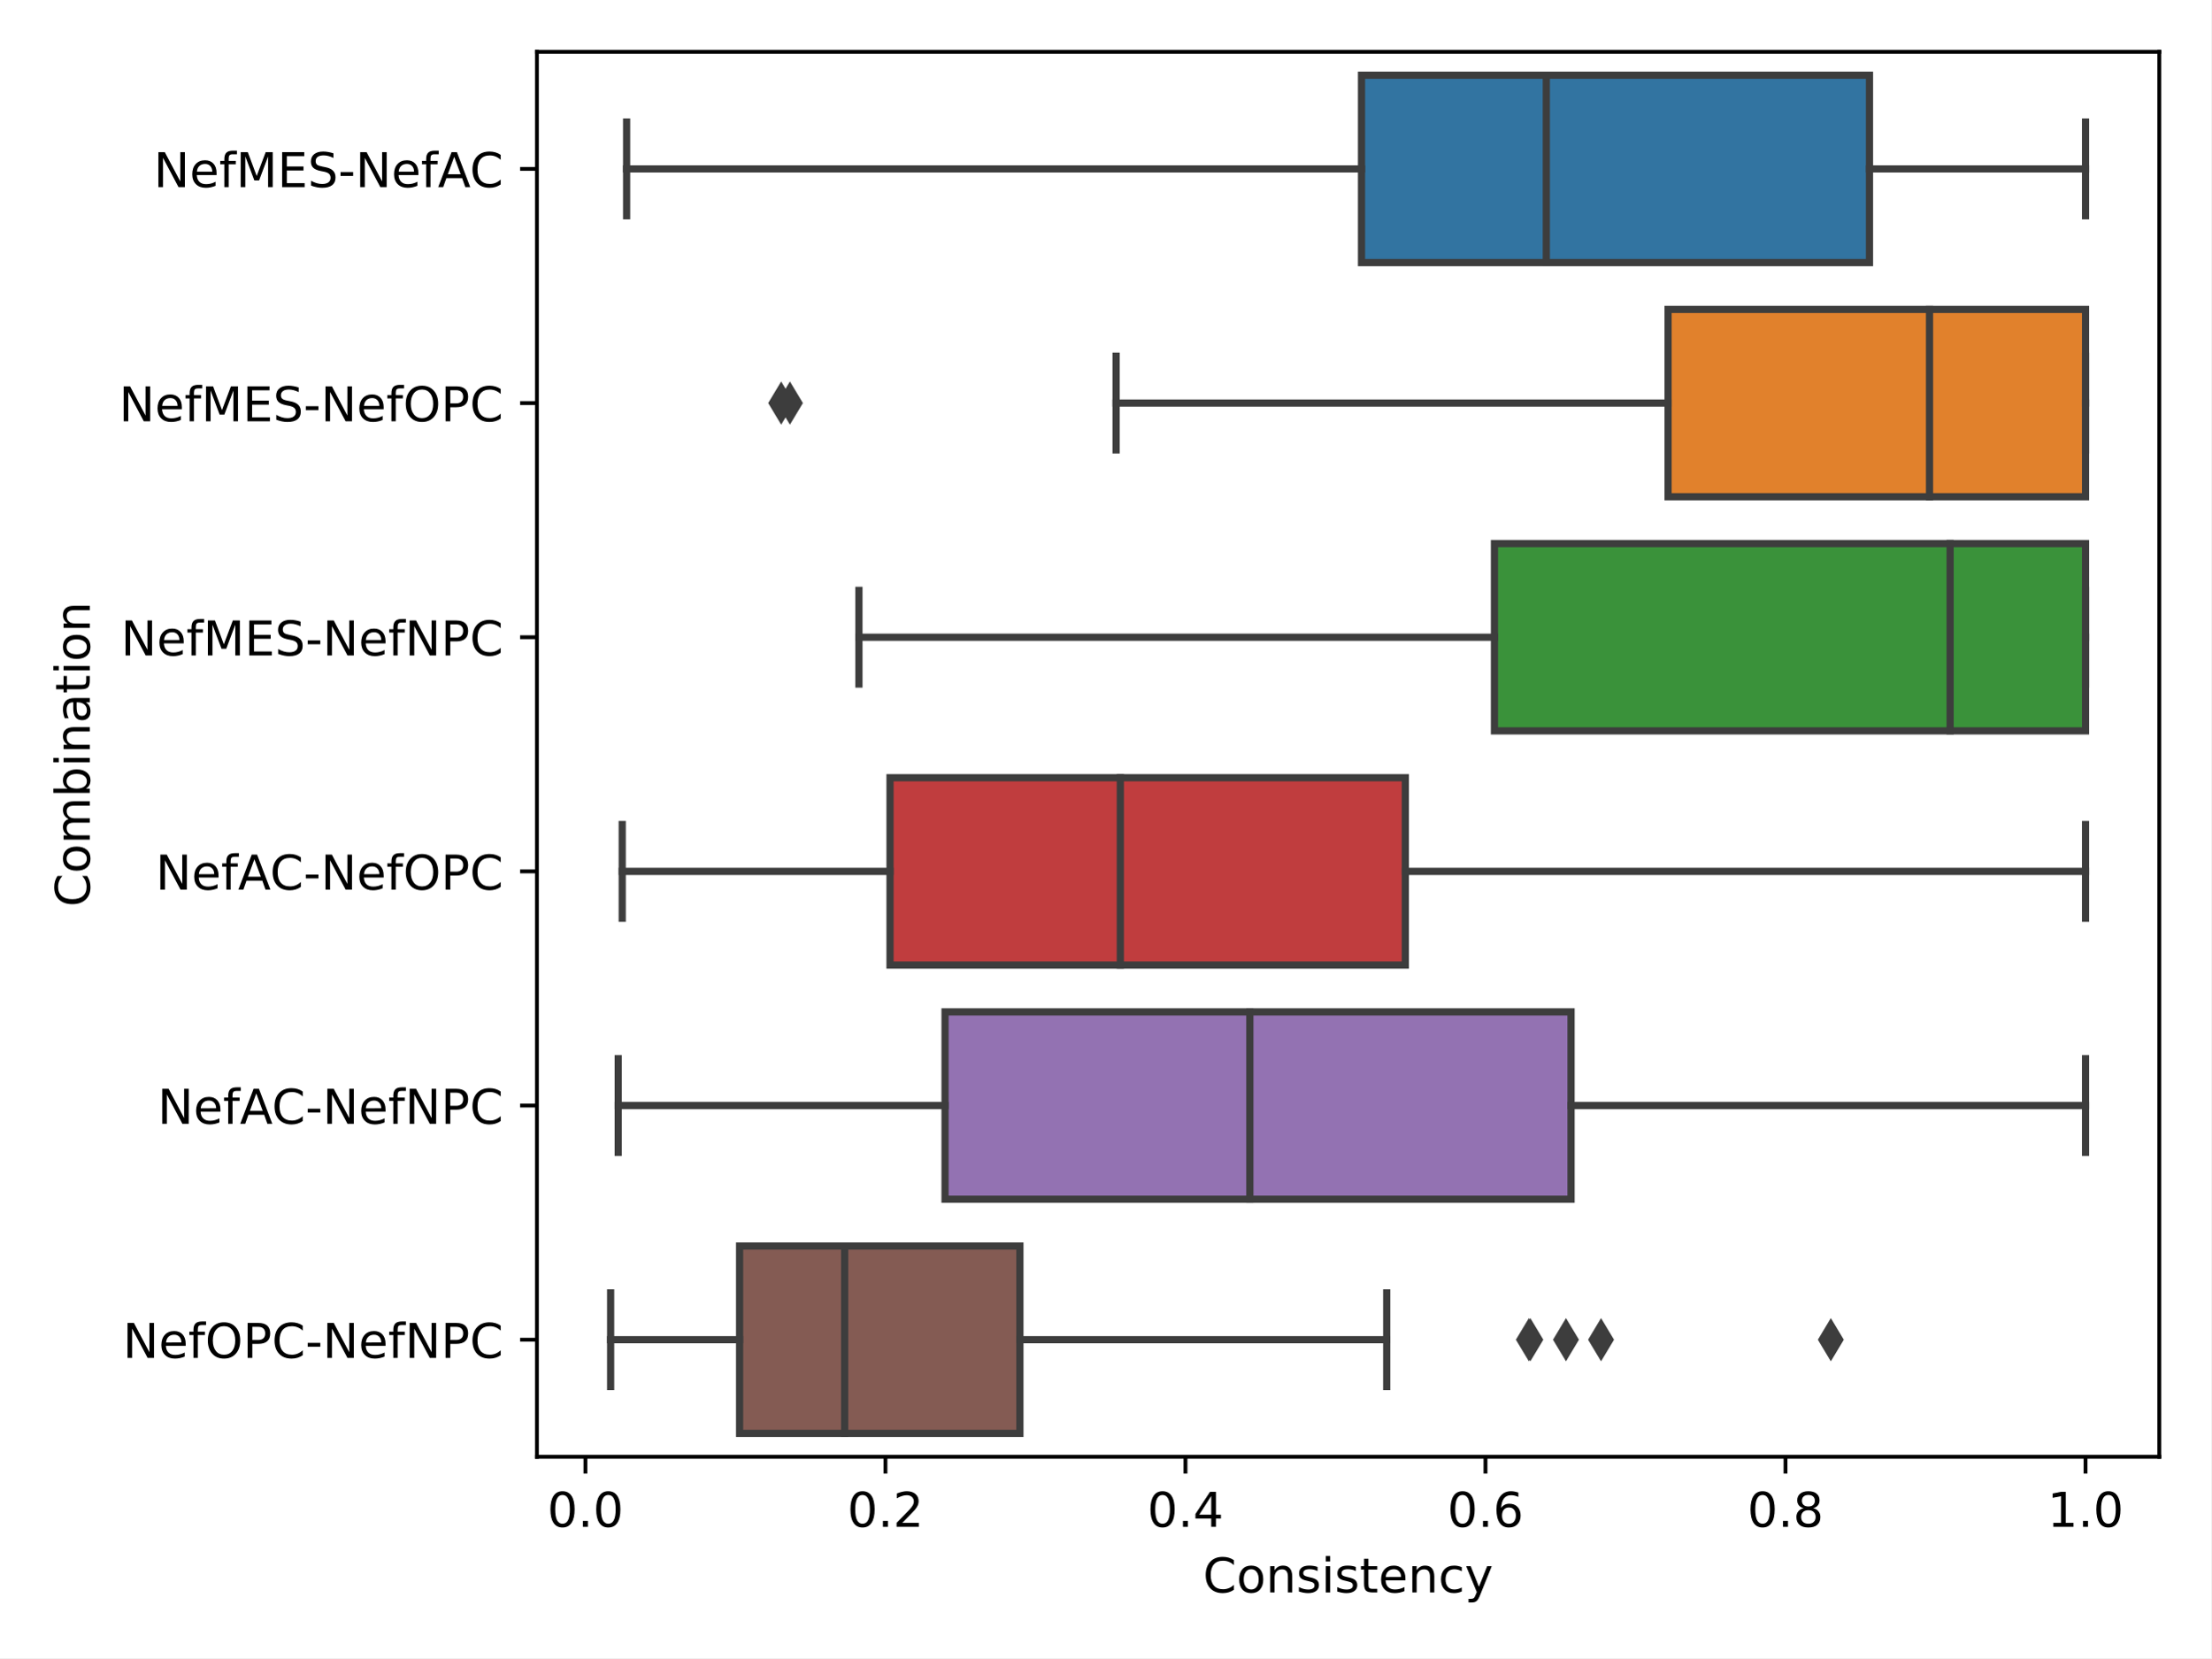
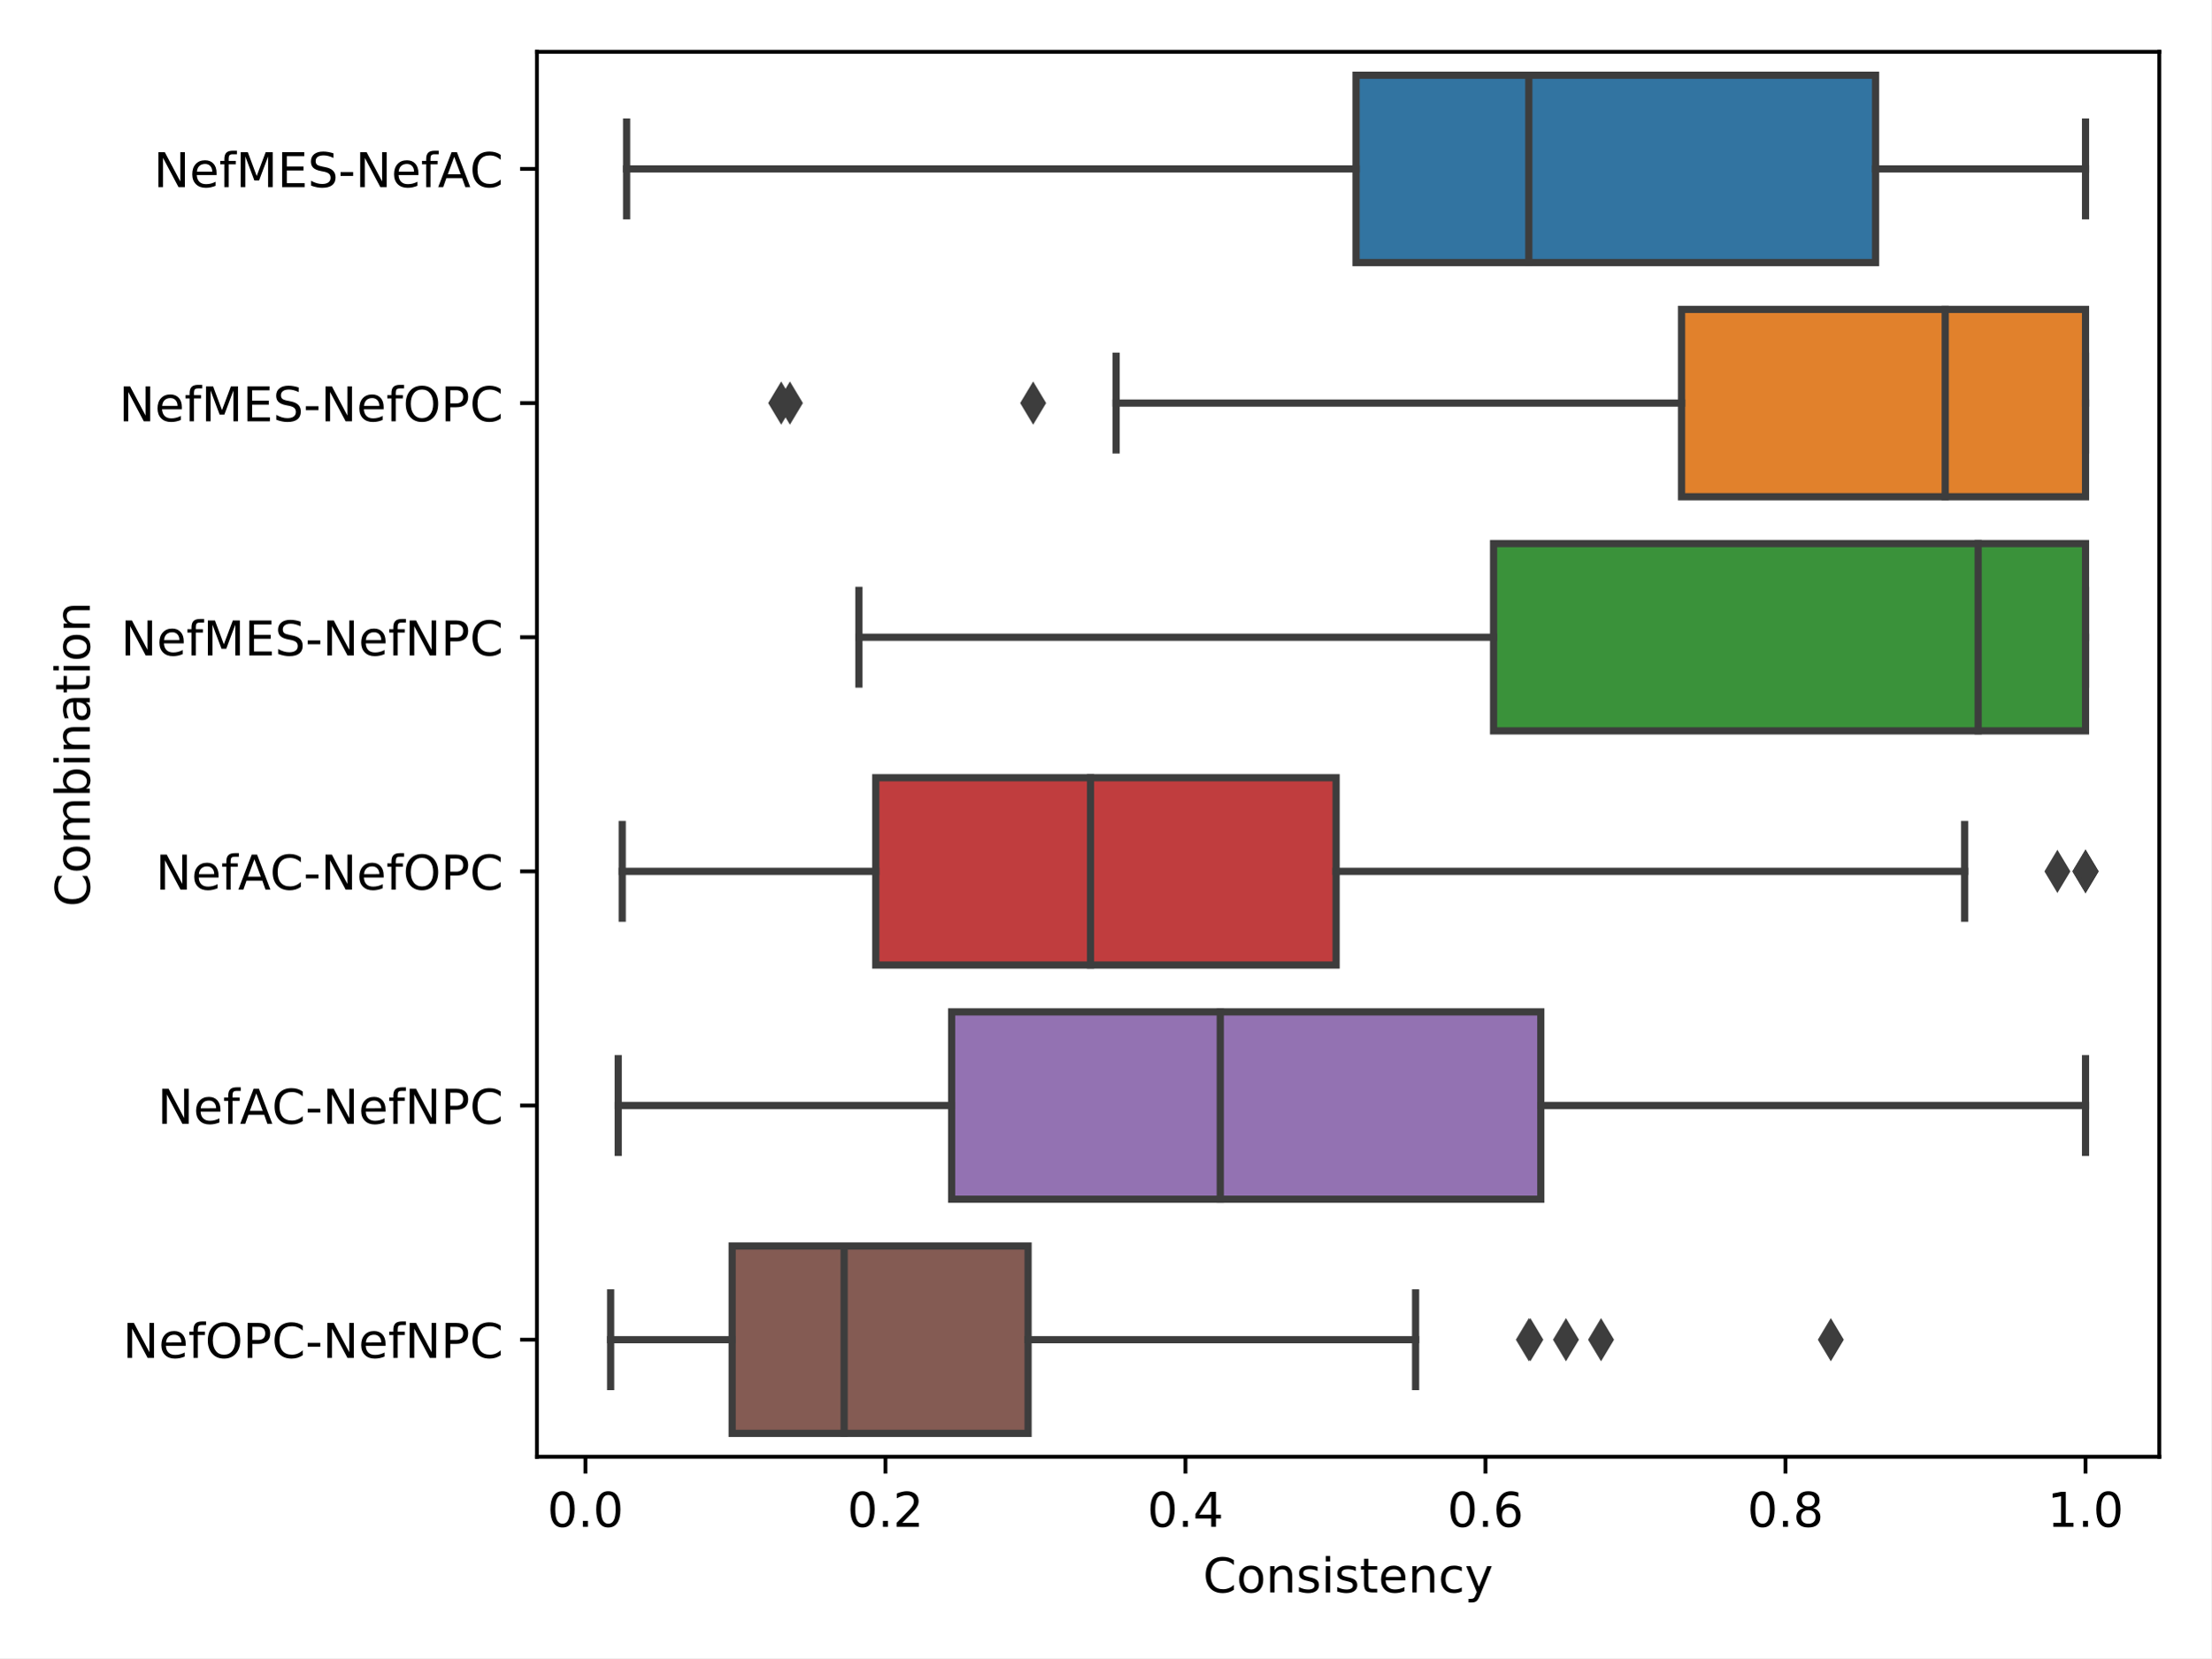
<svg xmlns="http://www.w3.org/2000/svg" xmlns:xlink="http://www.w3.org/1999/xlink" width="460.8pt" height="345.6pt" viewBox="0 0 460.8 345.6" version="1.1">
  <defs>
    <style type="text/css">*{stroke-linejoin: round; stroke-linecap: butt}</style>
  </defs>
  <g id="figure_1">
    <g id="patch_1">
      <path d="M 0 345.6  L 460.8 345.6  L 460.8 0  L 0 0  z " style="fill: #ffffff" />
    </g>
    <g id="axes_1">
      <g id="patch_2">
        <path d="M 111.89 303.64  L 450 303.64  L 450 10.8  L 111.89 10.8  z " style="fill: #ffffff" />
      </g>
      <g id="patch_3">
-         <path d="M 283.745 15.681  L 283.745 54.726  L 389.606 54.726  L 389.606 15.681  L 283.745 15.681  z " clip-path="url(#p509b27a1c7)" style="fill: #3274a1; stroke: #3d3d3d; stroke-width: 1.5; stroke-linejoin: miter" />
+         <path d="M 282.606 15.681  L 282.606 54.726  L 390.873 54.726  L 390.873 15.681  L 282.606 15.681  z " clip-path="url(#p509b27a1c7)" style="fill: #3274a1; stroke: #3d3d3d; stroke-width: 1.5; stroke-linejoin: miter" />
      </g>
      <g id="patch_4">
-         <path d="M 347.63 64.487  L 347.63 103.533  L 434.631 103.533  L 434.631 64.487  L 347.63 64.487  z " clip-path="url(#p509b27a1c7)" style="fill: #e1812c; stroke: #3d3d3d; stroke-width: 1.5; stroke-linejoin: miter" />
+         <path d="M 350.445 64.487  L 350.445 103.533  L 434.631 103.533  L 434.631 64.487  L 350.445 64.487  z " clip-path="url(#p509b27a1c7)" style="fill: #e1812c; stroke: #3d3d3d; stroke-width: 1.5; stroke-linejoin: miter" />
      </g>
      <g id="patch_5">
-         <path d="M 311.444 113.294  L 311.444 152.339  L 434.631 152.339  L 434.631 113.294  L 311.444 113.294  z " clip-path="url(#p509b27a1c7)" style="fill: #3a923a; stroke: #3d3d3d; stroke-width: 1.5; stroke-linejoin: miter" />
+         <path d="M 311.262 113.294  L 311.262 152.339  L 434.631 152.339  L 434.631 113.294  L 311.262 113.294  z " clip-path="url(#p509b27a1c7)" style="fill: #3a923a; stroke: #3d3d3d; stroke-width: 1.5; stroke-linejoin: miter" />
      </g>
      <g id="patch_6">
-         <path d="M 185.482 162.101  L 185.482 201.146  L 292.874 201.146  L 292.874 162.101  L 185.482 162.101  z " clip-path="url(#p509b27a1c7)" style="fill: #c03d3e; stroke: #3d3d3d; stroke-width: 1.5; stroke-linejoin: miter" />
+         <path d="M 182.513 162.101  L 182.513 201.146  L 278.447 201.146  L 278.447 162.101  L 182.513 162.101  z " clip-path="url(#p509b27a1c7)" style="fill: #c03d3e; stroke: #3d3d3d; stroke-width: 1.5; stroke-linejoin: miter" />
      </g>
      <g id="patch_7">
-         <path d="M 196.946 210.907  L 196.946 249.953  L 327.41 249.953  L 327.41 210.907  L 196.946 210.907  z " clip-path="url(#p509b27a1c7)" style="fill: #9372b2; stroke: #3d3d3d; stroke-width: 1.5; stroke-linejoin: miter" />
+         <path d="M 198.323 210.907  L 198.323 249.953  L 321.108 249.953  L 321.108 210.907  L 198.323 210.907  z " clip-path="url(#p509b27a1c7)" style="fill: #9372b2; stroke: #3d3d3d; stroke-width: 1.5; stroke-linejoin: miter" />
      </g>
      <g id="patch_8">
-         <path d="M 154.134 259.714  L 154.134 298.759  L 212.548 298.759  L 212.548 259.714  L 154.134 259.714  z " clip-path="url(#p509b27a1c7)" style="fill: #845b53; stroke: #3d3d3d; stroke-width: 1.5; stroke-linejoin: miter" />
+         <path d="M 152.579 259.714  L 152.579 298.759  L 214.256 298.759  L 214.256 259.714  L 152.579 259.714  z " clip-path="url(#p509b27a1c7)" style="fill: #845b53; stroke: #3d3d3d; stroke-width: 1.5; stroke-linejoin: miter" />
      </g>
      <g id="matplotlib.axis_1">
        <g id="xtick_1">
          <g id="line2d_1">
            <defs>
              <path id="m3385fdae1e" d="M 0 0  L 0 3.5  " style="stroke: #000000; stroke-width: 0.8" />
            </defs>
            <g>
              <use xlink:href="#m3385fdae1e" x="122.002" y="303.64" style="stroke: #000000; stroke-width: 0.8" />
            </g>
          </g>
          <g id="text_1">
            <g transform="translate(114.0501 318.2384) scale(0.1 -0.1)">
              <defs>
                <path id="DejaVuSans-30" d="M 2034 4250  Q 1547 4250 1301 3770  Q 1056 3291 1056 2328  Q 1056 1369 1301 889  Q 1547 409 2034 409  Q 2525 409 2770 889  Q 3016 1369 3016 2328  Q 3016 3291 2770 3770  Q 2525 4250 2034 4250  z M 2034 4750  Q 2819 4750 3233 4129  Q 3647 3509 3647 2328  Q 3647 1150 3233 529  Q 2819 -91 2034 -91  Q 1250 -91 836 529  Q 422 1150 422 2328  Q 422 3509 836 4129  Q 1250 4750 2034 4750  z " transform="scale(0.015625)" />
                <path id="DejaVuSans-2e" d="M 684 794  L 1344 794  L 1344 0  L 684 0  L 684 794  z " transform="scale(0.015625)" />
              </defs>
              <use xlink:href="#DejaVuSans-30" />
              <use xlink:href="#DejaVuSans-2e" x="63.623" />
              <use xlink:href="#DejaVuSans-30" x="95.41" />
            </g>
          </g>
        </g>
        <g id="xtick_2">
          <g id="line2d_2">
            <g>
              <use xlink:href="#m3385fdae1e" x="184.528" y="303.64" style="stroke: #000000; stroke-width: 0.8" />
            </g>
          </g>
          <g id="text_2">
            <g transform="translate(176.5761 318.2384) scale(0.1 -0.1)">
              <defs>
                <path id="DejaVuSans-32" d="M 1228 531  L 3431 531  L 3431 0  L 469 0  L 469 531  Q 828 903 1448 1529  Q 2069 2156 2228 2338  Q 2531 2678 2651 2914  Q 2772 3150 2772 3378  Q 2772 3750 2511 3984  Q 2250 4219 1831 4219  Q 1534 4219 1204 4116  Q 875 4013 500 3803  L 500 4441  Q 881 4594 1212 4672  Q 1544 4750 1819 4750  Q 2544 4750 2975 4387  Q 3406 4025 3406 3419  Q 3406 3131 3298 2873  Q 3191 2616 2906 2266  Q 2828 2175 2409 1742  Q 1991 1309 1228 531  z " transform="scale(0.015625)" />
              </defs>
              <use xlink:href="#DejaVuSans-30" />
              <use xlink:href="#DejaVuSans-2e" x="63.623" />
              <use xlink:href="#DejaVuSans-32" x="95.41" />
            </g>
          </g>
        </g>
        <g id="xtick_3">
          <g id="line2d_3">
            <g>
              <use xlink:href="#m3385fdae1e" x="247.054" y="303.64" style="stroke: #000000; stroke-width: 0.8" />
            </g>
          </g>
          <g id="text_3">
            <g transform="translate(239.102 318.2384) scale(0.1 -0.1)">
              <defs>
                <path id="DejaVuSans-34" d="M 2419 4116  L 825 1625  L 2419 1625  L 2419 4116  z M 2253 4666  L 3047 4666  L 3047 1625  L 3713 1625  L 3713 1100  L 3047 1100  L 3047 0  L 2419 0  L 2419 1100  L 313 1100  L 313 1709  L 2253 4666  z " transform="scale(0.015625)" />
              </defs>
              <use xlink:href="#DejaVuSans-30" />
              <use xlink:href="#DejaVuSans-2e" x="63.623" />
              <use xlink:href="#DejaVuSans-34" x="95.41" />
            </g>
          </g>
        </g>
        <g id="xtick_4">
          <g id="line2d_4">
            <g>
              <use xlink:href="#m3385fdae1e" x="309.579" y="303.64" style="stroke: #000000; stroke-width: 0.8" />
            </g>
          </g>
          <g id="text_4">
            <g transform="translate(301.6279 318.2384) scale(0.1 -0.1)">
              <defs>
                <path id="DejaVuSans-36" d="M 2113 2584  Q 1688 2584 1439 2293  Q 1191 2003 1191 1497  Q 1191 994 1439 701  Q 1688 409 2113 409  Q 2538 409 2786 701  Q 3034 994 3034 1497  Q 3034 2003 2786 2293  Q 2538 2584 2113 2584  z M 3366 4563  L 3366 3988  Q 3128 4100 2886 4159  Q 2644 4219 2406 4219  Q 1781 4219 1451 3797  Q 1122 3375 1075 2522  Q 1259 2794 1537 2939  Q 1816 3084 2150 3084  Q 2853 3084 3261 2657  Q 3669 2231 3669 1497  Q 3669 778 3244 343  Q 2819 -91 2113 -91  Q 1303 -91 875 529  Q 447 1150 447 2328  Q 447 3434 972 4092  Q 1497 4750 2381 4750  Q 2619 4750 2861 4703  Q 3103 4656 3366 4563  z " transform="scale(0.015625)" />
              </defs>
              <use xlink:href="#DejaVuSans-30" />
              <use xlink:href="#DejaVuSans-2e" x="63.623" />
              <use xlink:href="#DejaVuSans-36" x="95.41" />
            </g>
          </g>
        </g>
        <g id="xtick_5">
          <g id="line2d_5">
            <g>
              <use xlink:href="#m3385fdae1e" x="372.105" y="303.64" style="stroke: #000000; stroke-width: 0.8" />
            </g>
          </g>
          <g id="text_5">
            <g transform="translate(364.1539 318.2384) scale(0.1 -0.1)">
              <defs>
                <path id="DejaVuSans-38" d="M 2034 2216  Q 1584 2216 1326 1975  Q 1069 1734 1069 1313  Q 1069 891 1326 650  Q 1584 409 2034 409  Q 2484 409 2743 651  Q 3003 894 3003 1313  Q 3003 1734 2745 1975  Q 2488 2216 2034 2216  z M 1403 2484  Q 997 2584 770 2862  Q 544 3141 544 3541  Q 544 4100 942 4425  Q 1341 4750 2034 4750  Q 2731 4750 3128 4425  Q 3525 4100 3525 3541  Q 3525 3141 3298 2862  Q 3072 2584 2669 2484  Q 3125 2378 3379 2068  Q 3634 1759 3634 1313  Q 3634 634 3220 271  Q 2806 -91 2034 -91  Q 1263 -91 848 271  Q 434 634 434 1313  Q 434 1759 690 2068  Q 947 2378 1403 2484  z M 1172 3481  Q 1172 3119 1398 2916  Q 1625 2713 2034 2713  Q 2441 2713 2670 2916  Q 2900 3119 2900 3481  Q 2900 3844 2670 4047  Q 2441 4250 2034 4250  Q 1625 4250 1398 4047  Q 1172 3844 1172 3481  z " transform="scale(0.015625)" />
              </defs>
              <use xlink:href="#DejaVuSans-30" />
              <use xlink:href="#DejaVuSans-2e" x="63.623" />
              <use xlink:href="#DejaVuSans-38" x="95.41" />
            </g>
          </g>
        </g>
        <g id="xtick_6">
          <g id="line2d_6">
            <g>
              <use xlink:href="#m3385fdae1e" x="434.631" y="303.64" style="stroke: #000000; stroke-width: 0.8" />
            </g>
          </g>
          <g id="text_6">
            <g transform="translate(426.6798 318.2384) scale(0.1 -0.1)">
              <defs>
                <path id="DejaVuSans-31" d="M 794 531  L 1825 531  L 1825 4091  L 703 3866  L 703 4441  L 1819 4666  L 2450 4666  L 2450 531  L 3481 531  L 3481 0  L 794 0  L 794 531  z " transform="scale(0.015625)" />
              </defs>
              <use xlink:href="#DejaVuSans-31" />
              <use xlink:href="#DejaVuSans-2e" x="63.623" />
              <use xlink:href="#DejaVuSans-30" x="95.41" />
            </g>
          </g>
        </g>
        <g id="text_7">
          <g transform="translate(250.713 331.9166) scale(0.1 -0.1)">
            <defs>
              <path id="DejaVuSans-43" d="M 4122 4306  L 4122 3641  Q 3803 3938 3442 4084  Q 3081 4231 2675 4231  Q 1875 4231 1450 3742  Q 1025 3253 1025 2328  Q 1025 1406 1450 917  Q 1875 428 2675 428  Q 3081 428 3442 575  Q 3803 722 4122 1019  L 4122 359  Q 3791 134 3420 21  Q 3050 -91 2638 -91  Q 1578 -91 968 557  Q 359 1206 359 2328  Q 359 3453 968 4101  Q 1578 4750 2638 4750  Q 3056 4750 3426 4639  Q 3797 4528 4122 4306  z " transform="scale(0.015625)" />
              <path id="DejaVuSans-6f" d="M 1959 3097  Q 1497 3097 1228 2736  Q 959 2375 959 1747  Q 959 1119 1226 758  Q 1494 397 1959 397  Q 2419 397 2687 759  Q 2956 1122 2956 1747  Q 2956 2369 2687 2733  Q 2419 3097 1959 3097  z M 1959 3584  Q 2709 3584 3137 3096  Q 3566 2609 3566 1747  Q 3566 888 3137 398  Q 2709 -91 1959 -91  Q 1206 -91 779 398  Q 353 888 353 1747  Q 353 2609 779 3096  Q 1206 3584 1959 3584  z " transform="scale(0.015625)" />
              <path id="DejaVuSans-6e" d="M 3513 2113  L 3513 0  L 2938 0  L 2938 2094  Q 2938 2591 2744 2837  Q 2550 3084 2163 3084  Q 1697 3084 1428 2787  Q 1159 2491 1159 1978  L 1159 0  L 581 0  L 581 3500  L 1159 3500  L 1159 2956  Q 1366 3272 1645 3428  Q 1925 3584 2291 3584  Q 2894 3584 3203 3211  Q 3513 2838 3513 2113  z " transform="scale(0.015625)" />
              <path id="DejaVuSans-73" d="M 2834 3397  L 2834 2853  Q 2591 2978 2328 3040  Q 2066 3103 1784 3103  Q 1356 3103 1142 2972  Q 928 2841 928 2578  Q 928 2378 1081 2264  Q 1234 2150 1697 2047  L 1894 2003  Q 2506 1872 2764 1633  Q 3022 1394 3022 966  Q 3022 478 2636 193  Q 2250 -91 1575 -91  Q 1294 -91 989 -36  Q 684 19 347 128  L 347 722  Q 666 556 975 473  Q 1284 391 1588 391  Q 1994 391 2212 530  Q 2431 669 2431 922  Q 2431 1156 2273 1281  Q 2116 1406 1581 1522  L 1381 1569  Q 847 1681 609 1914  Q 372 2147 372 2553  Q 372 3047 722 3315  Q 1072 3584 1716 3584  Q 2034 3584 2315 3537  Q 2597 3491 2834 3397  z " transform="scale(0.015625)" />
              <path id="DejaVuSans-69" d="M 603 3500  L 1178 3500  L 1178 0  L 603 0  L 603 3500  z M 603 4863  L 1178 4863  L 1178 4134  L 603 4134  L 603 4863  z " transform="scale(0.015625)" />
              <path id="DejaVuSans-74" d="M 1172 4494  L 1172 3500  L 2356 3500  L 2356 3053  L 1172 3053  L 1172 1153  Q 1172 725 1289 603  Q 1406 481 1766 481  L 2356 481  L 2356 0  L 1766 0  Q 1100 0 847 248  Q 594 497 594 1153  L 594 3053  L 172 3053  L 172 3500  L 594 3500  L 594 4494  L 1172 4494  z " transform="scale(0.015625)" />
              <path id="DejaVuSans-65" d="M 3597 1894  L 3597 1613  L 953 1613  Q 991 1019 1311 708  Q 1631 397 2203 397  Q 2534 397 2845 478  Q 3156 559 3463 722  L 3463 178  Q 3153 47 2828 -22  Q 2503 -91 2169 -91  Q 1331 -91 842 396  Q 353 884 353 1716  Q 353 2575 817 3079  Q 1281 3584 2069 3584  Q 2775 3584 3186 3129  Q 3597 2675 3597 1894  z M 3022 2063  Q 3016 2534 2758 2815  Q 2500 3097 2075 3097  Q 1594 3097 1305 2825  Q 1016 2553 972 2059  L 3022 2063  z " transform="scale(0.015625)" />
              <path id="DejaVuSans-63" d="M 3122 3366  L 3122 2828  Q 2878 2963 2633 3030  Q 2388 3097 2138 3097  Q 1578 3097 1268 2742  Q 959 2388 959 1747  Q 959 1106 1268 751  Q 1578 397 2138 397  Q 2388 397 2633 464  Q 2878 531 3122 666  L 3122 134  Q 2881 22 2623 -34  Q 2366 -91 2075 -91  Q 1284 -91 818 406  Q 353 903 353 1747  Q 353 2603 823 3093  Q 1294 3584 2113 3584  Q 2378 3584 2631 3529  Q 2884 3475 3122 3366  z " transform="scale(0.015625)" />
              <path id="DejaVuSans-79" d="M 2059 -325  Q 1816 -950 1584 -1140  Q 1353 -1331 966 -1331  L 506 -1331  L 506 -850  L 844 -850  Q 1081 -850 1212 -737  Q 1344 -625 1503 -206  L 1606 56  L 191 3500  L 800 3500  L 1894 763  L 2988 3500  L 3597 3500  L 2059 -325  z " transform="scale(0.015625)" />
            </defs>
            <use xlink:href="#DejaVuSans-43" />
            <use xlink:href="#DejaVuSans-6f" x="69.824" />
            <use xlink:href="#DejaVuSans-6e" x="131.006" />
            <use xlink:href="#DejaVuSans-73" x="194.385" />
            <use xlink:href="#DejaVuSans-69" x="246.484" />
            <use xlink:href="#DejaVuSans-73" x="274.268" />
            <use xlink:href="#DejaVuSans-74" x="326.367" />
            <use xlink:href="#DejaVuSans-65" x="365.576" />
            <use xlink:href="#DejaVuSans-6e" x="427.1" />
            <use xlink:href="#DejaVuSans-63" x="490.479" />
            <use xlink:href="#DejaVuSans-79" x="545.459" />
          </g>
        </g>
      </g>
      <g id="matplotlib.axis_2">
        <g id="ytick_1">
          <g id="line2d_7">
            <defs>
              <path id="ma600d9e374" d="M 0 0  L -3.5 0  " style="stroke: #000000; stroke-width: 0.8" />
            </defs>
            <g>
              <use xlink:href="#ma600d9e374" x="111.89" y="35.203" style="stroke: #000000; stroke-width: 0.8" />
            </g>
          </g>
          <g id="text_8">
            <g transform="translate(32.02906 39.00255) scale(0.1 -0.1)">
              <defs>
                <path id="DejaVuSans-4e" d="M 628 4666  L 1478 4666  L 3547 763  L 3547 4666  L 4159 4666  L 4159 0  L 3309 0  L 1241 3903  L 1241 0  L 628 0  L 628 4666  z " transform="scale(0.015625)" />
                <path id="DejaVuSans-66" d="M 2375 4863  L 2375 4384  L 1825 4384  Q 1516 4384 1395 4259  Q 1275 4134 1275 3809  L 1275 3500  L 2222 3500  L 2222 3053  L 1275 3053  L 1275 0  L 697 0  L 697 3053  L 147 3053  L 147 3500  L 697 3500  L 697 3744  Q 697 4328 969 4595  Q 1241 4863 1831 4863  L 2375 4863  z " transform="scale(0.015625)" />
                <path id="DejaVuSans-4d" d="M 628 4666  L 1569 4666  L 2759 1491  L 3956 4666  L 4897 4666  L 4897 0  L 4281 0  L 4281 4097  L 3078 897  L 2444 897  L 1241 4097  L 1241 0  L 628 0  L 628 4666  z " transform="scale(0.015625)" />
                <path id="DejaVuSans-45" d="M 628 4666  L 3578 4666  L 3578 4134  L 1259 4134  L 1259 2753  L 3481 2753  L 3481 2222  L 1259 2222  L 1259 531  L 3634 531  L 3634 0  L 628 0  L 628 4666  z " transform="scale(0.015625)" />
                <path id="DejaVuSans-53" d="M 3425 4513  L 3425 3897  Q 3066 4069 2747 4153  Q 2428 4238 2131 4238  Q 1616 4238 1336 4038  Q 1056 3838 1056 3469  Q 1056 3159 1242 3001  Q 1428 2844 1947 2747  L 2328 2669  Q 3034 2534 3370 2195  Q 3706 1856 3706 1288  Q 3706 609 3251 259  Q 2797 -91 1919 -91  Q 1588 -91 1214 -16  Q 841 59 441 206  L 441 856  Q 825 641 1194 531  Q 1563 422 1919 422  Q 2459 422 2753 634  Q 3047 847 3047 1241  Q 3047 1584 2836 1778  Q 2625 1972 2144 2069  L 1759 2144  Q 1053 2284 737 2584  Q 422 2884 422 3419  Q 422 4038 858 4394  Q 1294 4750 2059 4750  Q 2388 4750 2728 4690  Q 3069 4631 3425 4513  z " transform="scale(0.015625)" />
                <path id="DejaVuSans-2d" d="M 313 2009  L 1997 2009  L 1997 1497  L 313 1497  L 313 2009  z " transform="scale(0.015625)" />
                <path id="DejaVuSans-41" d="M 2188 4044  L 1331 1722  L 3047 1722  L 2188 4044  z M 1831 4666  L 2547 4666  L 4325 0  L 3669 0  L 3244 1197  L 1141 1197  L 716 0  L 50 0  L 1831 4666  z " transform="scale(0.015625)" />
              </defs>
              <use xlink:href="#DejaVuSans-4e" />
              <use xlink:href="#DejaVuSans-65" x="74.805" />
              <use xlink:href="#DejaVuSans-66" x="136.328" />
              <use xlink:href="#DejaVuSans-4d" x="171.533" />
              <use xlink:href="#DejaVuSans-45" x="257.812" />
              <use xlink:href="#DejaVuSans-53" x="320.996" />
              <use xlink:href="#DejaVuSans-2d" x="384.473" />
              <use xlink:href="#DejaVuSans-4e" x="420.557" />
              <use xlink:href="#DejaVuSans-65" x="495.361" />
              <use xlink:href="#DejaVuSans-66" x="556.885" />
              <use xlink:href="#DejaVuSans-41" x="592.09" />
              <use xlink:href="#DejaVuSans-43" x="658.748" />
            </g>
          </g>
        </g>
        <g id="ytick_2">
          <g id="line2d_8">
            <g>
              <use xlink:href="#ma600d9e374" x="111.89" y="84.01" style="stroke: #000000; stroke-width: 0.8" />
            </g>
          </g>
          <g id="text_9">
            <g transform="translate(24.79312 87.80922) scale(0.1 -0.1)">
              <defs>
                <path id="DejaVuSans-4f" d="M 2522 4238  Q 1834 4238 1429 3725  Q 1025 3213 1025 2328  Q 1025 1447 1429 934  Q 1834 422 2522 422  Q 3209 422 3611 934  Q 4013 1447 4013 2328  Q 4013 3213 3611 3725  Q 3209 4238 2522 4238  z M 2522 4750  Q 3503 4750 4090 4092  Q 4678 3434 4678 2328  Q 4678 1225 4090 567  Q 3503 -91 2522 -91  Q 1538 -91 948 565  Q 359 1222 359 2328  Q 359 3434 948 4092  Q 1538 4750 2522 4750  z " transform="scale(0.015625)" />
                <path id="DejaVuSans-50" d="M 1259 4147  L 1259 2394  L 2053 2394  Q 2494 2394 2734 2622  Q 2975 2850 2975 3272  Q 2975 3691 2734 3919  Q 2494 4147 2053 4147  L 1259 4147  z M 628 4666  L 2053 4666  Q 2838 4666 3239 4311  Q 3641 3956 3641 3272  Q 3641 2581 3239 2228  Q 2838 1875 2053 1875  L 1259 1875  L 1259 0  L 628 0  L 628 4666  z " transform="scale(0.015625)" />
              </defs>
              <use xlink:href="#DejaVuSans-4e" />
              <use xlink:href="#DejaVuSans-65" x="74.805" />
              <use xlink:href="#DejaVuSans-66" x="136.328" />
              <use xlink:href="#DejaVuSans-4d" x="171.533" />
              <use xlink:href="#DejaVuSans-45" x="257.812" />
              <use xlink:href="#DejaVuSans-53" x="320.996" />
              <use xlink:href="#DejaVuSans-2d" x="384.473" />
              <use xlink:href="#DejaVuSans-4e" x="420.557" />
              <use xlink:href="#DejaVuSans-65" x="495.361" />
              <use xlink:href="#DejaVuSans-66" x="556.885" />
              <use xlink:href="#DejaVuSans-4f" x="592.09" />
              <use xlink:href="#DejaVuSans-50" x="670.801" />
              <use xlink:href="#DejaVuSans-43" x="731.104" />
            </g>
          </g>
        </g>
        <g id="ytick_3">
          <g id="line2d_9">
            <g>
              <use xlink:href="#ma600d9e374" x="111.89" y="132.817" style="stroke: #000000; stroke-width: 0.8" />
            </g>
          </g>
          <g id="text_10">
            <g transform="translate(25.18375 136.6159) scale(0.1 -0.1)">
              <use xlink:href="#DejaVuSans-4e" />
              <use xlink:href="#DejaVuSans-65" x="74.805" />
              <use xlink:href="#DejaVuSans-66" x="136.328" />
              <use xlink:href="#DejaVuSans-4d" x="171.533" />
              <use xlink:href="#DejaVuSans-45" x="257.812" />
              <use xlink:href="#DejaVuSans-53" x="320.996" />
              <use xlink:href="#DejaVuSans-2d" x="384.473" />
              <use xlink:href="#DejaVuSans-4e" x="420.557" />
              <use xlink:href="#DejaVuSans-65" x="495.361" />
              <use xlink:href="#DejaVuSans-66" x="556.885" />
              <use xlink:href="#DejaVuSans-4e" x="592.09" />
              <use xlink:href="#DejaVuSans-50" x="666.895" />
              <use xlink:href="#DejaVuSans-43" x="727.197" />
            </g>
          </g>
        </g>
        <g id="ytick_4">
          <g id="line2d_10">
            <g>
              <use xlink:href="#ma600d9e374" x="111.89" y="181.623" style="stroke: #000000; stroke-width: 0.8" />
            </g>
          </g>
          <g id="text_11">
            <g transform="translate(32.44 185.4226) scale(0.1 -0.1)">
              <use xlink:href="#DejaVuSans-4e" />
              <use xlink:href="#DejaVuSans-65" x="74.805" />
              <use xlink:href="#DejaVuSans-66" x="136.328" />
              <use xlink:href="#DejaVuSans-41" x="171.533" />
              <use xlink:href="#DejaVuSans-43" x="238.191" />
              <use xlink:href="#DejaVuSans-2d" x="308.016" />
              <use xlink:href="#DejaVuSans-4e" x="344.1" />
              <use xlink:href="#DejaVuSans-65" x="418.904" />
              <use xlink:href="#DejaVuSans-66" x="480.428" />
              <use xlink:href="#DejaVuSans-4f" x="515.633" />
              <use xlink:href="#DejaVuSans-50" x="594.344" />
              <use xlink:href="#DejaVuSans-43" x="654.646" />
            </g>
          </g>
        </g>
        <g id="ytick_5">
          <g id="line2d_11">
            <g>
              <use xlink:href="#ma600d9e374" x="111.89" y="230.43" style="stroke: #000000; stroke-width: 0.8" />
            </g>
          </g>
          <g id="text_12">
            <g transform="translate(32.83062 234.2292) scale(0.1 -0.1)">
              <use xlink:href="#DejaVuSans-4e" />
              <use xlink:href="#DejaVuSans-65" x="74.805" />
              <use xlink:href="#DejaVuSans-66" x="136.328" />
              <use xlink:href="#DejaVuSans-41" x="171.533" />
              <use xlink:href="#DejaVuSans-43" x="238.191" />
              <use xlink:href="#DejaVuSans-2d" x="308.016" />
              <use xlink:href="#DejaVuSans-4e" x="344.1" />
              <use xlink:href="#DejaVuSans-65" x="418.904" />
              <use xlink:href="#DejaVuSans-66" x="480.428" />
              <use xlink:href="#DejaVuSans-4e" x="515.633" />
              <use xlink:href="#DejaVuSans-50" x="590.438" />
              <use xlink:href="#DejaVuSans-43" x="650.74" />
            </g>
          </g>
        </g>
        <g id="ytick_6">
          <g id="line2d_12">
            <g>
              <use xlink:href="#ma600d9e374" x="111.89" y="279.237" style="stroke: #000000; stroke-width: 0.8" />
            </g>
          </g>
          <g id="text_13">
            <g transform="translate(25.59469 283.0359) scale(0.1 -0.1)">
              <use xlink:href="#DejaVuSans-4e" />
              <use xlink:href="#DejaVuSans-65" x="74.805" />
              <use xlink:href="#DejaVuSans-66" x="136.328" />
              <use xlink:href="#DejaVuSans-4f" x="171.533" />
              <use xlink:href="#DejaVuSans-50" x="250.244" />
              <use xlink:href="#DejaVuSans-43" x="310.547" />
              <use xlink:href="#DejaVuSans-2d" x="380.371" />
              <use xlink:href="#DejaVuSans-4e" x="416.455" />
              <use xlink:href="#DejaVuSans-65" x="491.26" />
              <use xlink:href="#DejaVuSans-66" x="552.783" />
              <use xlink:href="#DejaVuSans-4e" x="587.988" />
              <use xlink:href="#DejaVuSans-50" x="662.793" />
              <use xlink:href="#DejaVuSans-43" x="723.096" />
            </g>
          </g>
        </g>
        <g id="text_14">
          <g transform="translate(18.71344 189.0145) rotate(-90) scale(0.1 -0.1)">
            <defs>
              <path id="DejaVuSans-6d" d="M 3328 2828  Q 3544 3216 3844 3400  Q 4144 3584 4550 3584  Q 5097 3584 5394 3201  Q 5691 2819 5691 2113  L 5691 0  L 5113 0  L 5113 2094  Q 5113 2597 4934 2840  Q 4756 3084 4391 3084  Q 3944 3084 3684 2787  Q 3425 2491 3425 1978  L 3425 0  L 2847 0  L 2847 2094  Q 2847 2600 2669 2842  Q 2491 3084 2119 3084  Q 1678 3084 1418 2786  Q 1159 2488 1159 1978  L 1159 0  L 581 0  L 581 3500  L 1159 3500  L 1159 2956  Q 1356 3278 1631 3431  Q 1906 3584 2284 3584  Q 2666 3584 2933 3390  Q 3200 3197 3328 2828  z " transform="scale(0.015625)" />
              <path id="DejaVuSans-62" d="M 3116 1747  Q 3116 2381 2855 2742  Q 2594 3103 2138 3103  Q 1681 3103 1420 2742  Q 1159 2381 1159 1747  Q 1159 1113 1420 752  Q 1681 391 2138 391  Q 2594 391 2855 752  Q 3116 1113 3116 1747  z M 1159 2969  Q 1341 3281 1617 3432  Q 1894 3584 2278 3584  Q 2916 3584 3314 3078  Q 3713 2572 3713 1747  Q 3713 922 3314 415  Q 2916 -91 2278 -91  Q 1894 -91 1617 61  Q 1341 213 1159 525  L 1159 0  L 581 0  L 581 4863  L 1159 4863  L 1159 2969  z " transform="scale(0.015625)" />
              <path id="DejaVuSans-61" d="M 2194 1759  Q 1497 1759 1228 1600  Q 959 1441 959 1056  Q 959 750 1161 570  Q 1363 391 1709 391  Q 2188 391 2477 730  Q 2766 1069 2766 1631  L 2766 1759  L 2194 1759  z M 3341 1997  L 3341 0  L 2766 0  L 2766 531  Q 2569 213 2275 61  Q 1981 -91 1556 -91  Q 1019 -91 701 211  Q 384 513 384 1019  Q 384 1609 779 1909  Q 1175 2209 1959 2209  L 2766 2209  L 2766 2266  Q 2766 2663 2505 2880  Q 2244 3097 1772 3097  Q 1472 3097 1187 3025  Q 903 2953 641 2809  L 641 3341  Q 956 3463 1253 3523  Q 1550 3584 1831 3584  Q 2591 3584 2966 3190  Q 3341 2797 3341 1997  z " transform="scale(0.015625)" />
            </defs>
            <use xlink:href="#DejaVuSans-43" />
            <use xlink:href="#DejaVuSans-6f" x="69.824" />
            <use xlink:href="#DejaVuSans-6d" x="131.006" />
            <use xlink:href="#DejaVuSans-62" x="228.418" />
            <use xlink:href="#DejaVuSans-69" x="291.895" />
            <use xlink:href="#DejaVuSans-6e" x="319.678" />
            <use xlink:href="#DejaVuSans-61" x="383.057" />
            <use xlink:href="#DejaVuSans-74" x="444.336" />
            <use xlink:href="#DejaVuSans-69" x="483.545" />
            <use xlink:href="#DejaVuSans-6f" x="511.328" />
            <use xlink:href="#DejaVuSans-6e" x="572.51" />
          </g>
        </g>
      </g>
      <g id="line2d_13">
-         <path d="M 283.745 35.203  L 130.587 35.203  " clip-path="url(#p509b27a1c7)" style="fill: none; stroke: #3d3d3d; stroke-width: 1.5; stroke-linecap: square" />
+         <path d="M 282.606 35.203  L 130.587 35.203  " clip-path="url(#p509b27a1c7)" style="fill: none; stroke: #3d3d3d; stroke-width: 1.5; stroke-linecap: square" />
      </g>
      <g id="line2d_14">
-         <path d="M 389.606 35.203  L 434.631 35.203  " clip-path="url(#p509b27a1c7)" style="fill: none; stroke: #3d3d3d; stroke-width: 1.5; stroke-linecap: square" />
+         <path d="M 390.873 35.203  L 434.631 35.203  " clip-path="url(#p509b27a1c7)" style="fill: none; stroke: #3d3d3d; stroke-width: 1.5; stroke-linecap: square" />
      </g>
      <g id="line2d_15">
        <path d="M 130.587 25.442  L 130.587 44.965  " clip-path="url(#p509b27a1c7)" style="fill: none; stroke: #3d3d3d; stroke-width: 1.5; stroke-linecap: square" />
      </g>
      <g id="line2d_16">
        <path d="M 434.631 25.442  L 434.631 44.965  " clip-path="url(#p509b27a1c7)" style="fill: none; stroke: #3d3d3d; stroke-width: 1.5; stroke-linecap: square" />
      </g>
      <g id="line2d_17" />
      <g id="line2d_18">
-         <path d="M 347.63 84.01  L 232.594 84.01  " clip-path="url(#p509b27a1c7)" style="fill: none; stroke: #3d3d3d; stroke-width: 1.5; stroke-linecap: square" />
+         <path d="M 350.445 84.01  L 232.594 84.01  " clip-path="url(#p509b27a1c7)" style="fill: none; stroke: #3d3d3d; stroke-width: 1.5; stroke-linecap: square" />
      </g>
      <g id="line2d_19">
        <path d="M 434.631 84.01  L 434.631 84.01  " clip-path="url(#p509b27a1c7)" style="fill: none; stroke: #3d3d3d; stroke-width: 1.5; stroke-linecap: square" />
      </g>
      <g id="line2d_20">
        <path d="M 232.594 74.249  L 232.594 93.771  " clip-path="url(#p509b27a1c7)" style="fill: none; stroke: #3d3d3d; stroke-width: 1.5; stroke-linecap: square" />
      </g>
      <g id="line2d_21">
        <path d="M 434.631 74.249  L 434.631 93.771  " clip-path="url(#p509b27a1c7)" style="fill: none; stroke: #3d3d3d; stroke-width: 1.5; stroke-linecap: square" />
      </g>
      <g id="line2d_22">
        <defs>
          <path id="m41f2aa8207" d="M -0 3.536  L 2.121 0  L -0 -3.536  L -2.121 -0  z " style="stroke: #3d3d3d; stroke-linejoin: miter" />
        </defs>
        <g clip-path="url(#p509b27a1c7)">
          <use xlink:href="#m41f2aa8207" x="164.622" y="84.01" style="fill: #3d3d3d; stroke: #3d3d3d; stroke-linejoin: miter" />
          <use xlink:href="#m41f2aa8207" x="162.798" y="84.01" style="fill: #3d3d3d; stroke: #3d3d3d; stroke-linejoin: miter" />
+           <use xlink:href="#m41f2aa8207" x="215.312" y="84.01" style="fill: #3d3d3d; stroke: #3d3d3d; stroke-linejoin: miter" />
        </g>
      </g>
      <g id="line2d_23">
-         <path d="M 311.444 132.817  L 179.002 132.817  " clip-path="url(#p509b27a1c7)" style="fill: none; stroke: #3d3d3d; stroke-width: 1.5; stroke-linecap: square" />
+         <path d="M 311.262 132.817  L 179.002 132.817  " clip-path="url(#p509b27a1c7)" style="fill: none; stroke: #3d3d3d; stroke-width: 1.5; stroke-linecap: square" />
      </g>
      <g id="line2d_24">
        <path d="M 434.631 132.817  L 434.631 132.817  " clip-path="url(#p509b27a1c7)" style="fill: none; stroke: #3d3d3d; stroke-width: 1.5; stroke-linecap: square" />
      </g>
      <g id="line2d_25">
        <path d="M 179.002 123.055  L 179.002 142.578  " clip-path="url(#p509b27a1c7)" style="fill: none; stroke: #3d3d3d; stroke-width: 1.5; stroke-linecap: square" />
      </g>
      <g id="line2d_26">
        <path d="M 434.631 123.055  L 434.631 142.578  " clip-path="url(#p509b27a1c7)" style="fill: none; stroke: #3d3d3d; stroke-width: 1.5; stroke-linecap: square" />
      </g>
      <g id="line2d_27" />
      <g id="line2d_28">
-         <path d="M 185.482 181.623  L 129.672 181.623  " clip-path="url(#p509b27a1c7)" style="fill: none; stroke: #3d3d3d; stroke-width: 1.5; stroke-linecap: square" />
+         <path d="M 182.513 181.623  L 129.672 181.623  " clip-path="url(#p509b27a1c7)" style="fill: none; stroke: #3d3d3d; stroke-width: 1.5; stroke-linecap: square" />
      </g>
      <g id="line2d_29">
-         <path d="M 292.874 181.623  L 434.631 181.623  " clip-path="url(#p509b27a1c7)" style="fill: none; stroke: #3d3d3d; stroke-width: 1.5; stroke-linecap: square" />
+         <path d="M 278.447 181.623  L 409.44 181.623  " clip-path="url(#p509b27a1c7)" style="fill: none; stroke: #3d3d3d; stroke-width: 1.5; stroke-linecap: square" />
      </g>
      <g id="line2d_30">
        <path d="M 129.672 171.862  L 129.672 191.385  " clip-path="url(#p509b27a1c7)" style="fill: none; stroke: #3d3d3d; stroke-width: 1.5; stroke-linecap: square" />
      </g>
      <g id="line2d_31">
-         <path d="M 434.631 171.862  L 434.631 191.385  " clip-path="url(#p509b27a1c7)" style="fill: none; stroke: #3d3d3d; stroke-width: 1.5; stroke-linecap: square" />
-       </g>
-       <g id="line2d_32" />
+         <path d="M 409.44 171.862  L 409.44 191.385  " clip-path="url(#p509b27a1c7)" style="fill: none; stroke: #3d3d3d; stroke-width: 1.5; stroke-linecap: square" />
+       </g>
+       <g id="line2d_32">
+         <g clip-path="url(#p509b27a1c7)">
+           <use xlink:href="#m41f2aa8207" x="428.768" y="181.623" style="fill: #3d3d3d; stroke: #3d3d3d; stroke-linejoin: miter" />
+           <use xlink:href="#m41f2aa8207" x="434.631" y="181.623" style="fill: #3d3d3d; stroke: #3d3d3d; stroke-linejoin: miter" />
+           <use xlink:href="#m41f2aa8207" x="434.631" y="181.623" style="fill: #3d3d3d; stroke: #3d3d3d; stroke-linejoin: miter" />
+           <use xlink:href="#m41f2aa8207" x="434.631" y="181.623" style="fill: #3d3d3d; stroke: #3d3d3d; stroke-linejoin: miter" />
+           <use xlink:href="#m41f2aa8207" x="434.631" y="181.623" style="fill: #3d3d3d; stroke: #3d3d3d; stroke-linejoin: miter" />
+         </g>
+       </g>
      <g id="line2d_33">
-         <path d="M 196.946 230.43  L 128.837 230.43  " clip-path="url(#p509b27a1c7)" style="fill: none; stroke: #3d3d3d; stroke-width: 1.5; stroke-linecap: square" />
+         <path d="M 198.323 230.43  L 128.837 230.43  " clip-path="url(#p509b27a1c7)" style="fill: none; stroke: #3d3d3d; stroke-width: 1.5; stroke-linecap: square" />
      </g>
      <g id="line2d_34">
-         <path d="M 327.41 230.43  L 434.631 230.43  " clip-path="url(#p509b27a1c7)" style="fill: none; stroke: #3d3d3d; stroke-width: 1.5; stroke-linecap: square" />
+         <path d="M 321.108 230.43  L 434.631 230.43  " clip-path="url(#p509b27a1c7)" style="fill: none; stroke: #3d3d3d; stroke-width: 1.5; stroke-linecap: square" />
      </g>
      <g id="line2d_35">
        <path d="M 128.837 220.669  L 128.837 240.191  " clip-path="url(#p509b27a1c7)" style="fill: none; stroke: #3d3d3d; stroke-width: 1.5; stroke-linecap: square" />
      </g>
      <g id="line2d_36">
        <path d="M 434.631 220.669  L 434.631 240.191  " clip-path="url(#p509b27a1c7)" style="fill: none; stroke: #3d3d3d; stroke-width: 1.5; stroke-linecap: square" />
      </g>
      <g id="line2d_37" />
      <g id="line2d_38">
-         <path d="M 154.134 279.237  L 127.259 279.237  " clip-path="url(#p509b27a1c7)" style="fill: none; stroke: #3d3d3d; stroke-width: 1.5; stroke-linecap: square" />
+         <path d="M 152.579 279.237  L 127.259 279.237  " clip-path="url(#p509b27a1c7)" style="fill: none; stroke: #3d3d3d; stroke-width: 1.5; stroke-linecap: square" />
      </g>
      <g id="line2d_39">
-         <path d="M 212.548 279.237  L 288.989 279.237  " clip-path="url(#p509b27a1c7)" style="fill: none; stroke: #3d3d3d; stroke-width: 1.5; stroke-linecap: square" />
+         <path d="M 214.256 279.237  L 295.014 279.237  " clip-path="url(#p509b27a1c7)" style="fill: none; stroke: #3d3d3d; stroke-width: 1.5; stroke-linecap: square" />
      </g>
      <g id="line2d_40">
        <path d="M 127.259 269.475  L 127.259 288.998  " clip-path="url(#p509b27a1c7)" style="fill: none; stroke: #3d3d3d; stroke-width: 1.5; stroke-linecap: square" />
      </g>
      <g id="line2d_41">
-         <path d="M 288.989 269.475  L 288.989 288.998  " clip-path="url(#p509b27a1c7)" style="fill: none; stroke: #3d3d3d; stroke-width: 1.5; stroke-linecap: square" />
+         <path d="M 295.014 269.475  L 295.014 288.998  " clip-path="url(#p509b27a1c7)" style="fill: none; stroke: #3d3d3d; stroke-width: 1.5; stroke-linecap: square" />
      </g>
      <g id="line2d_42">
        <g clip-path="url(#p509b27a1c7)">
          <use xlink:href="#m41f2aa8207" x="381.553" y="279.237" style="fill: #3d3d3d; stroke: #3d3d3d; stroke-linejoin: miter" />
          <use xlink:href="#m41f2aa8207" x="318.929" y="279.237" style="fill: #3d3d3d; stroke: #3d3d3d; stroke-linejoin: miter" />
          <use xlink:href="#m41f2aa8207" x="318.62" y="279.237" style="fill: #3d3d3d; stroke: #3d3d3d; stroke-linejoin: miter" />
          <use xlink:href="#m41f2aa8207" x="326.355" y="279.237" style="fill: #3d3d3d; stroke: #3d3d3d; stroke-linejoin: miter" />
          <use xlink:href="#m41f2aa8207" x="333.666" y="279.237" style="fill: #3d3d3d; stroke: #3d3d3d; stroke-linejoin: miter" />
        </g>
      </g>
      <g id="line2d_43">
-         <path d="M 322.255 15.681  L 322.255 54.726  " clip-path="url(#p509b27a1c7)" style="fill: none; stroke: #3d3d3d; stroke-width: 1.5; stroke-linecap: square" />
+         <path d="M 318.607 15.681  L 318.607 54.726  " clip-path="url(#p509b27a1c7)" style="fill: none; stroke: #3d3d3d; stroke-width: 1.5; stroke-linecap: square" />
      </g>
      <g id="line2d_44">
-         <path d="M 402.117 64.487  L 402.117 103.533  " clip-path="url(#p509b27a1c7)" style="fill: none; stroke: #3d3d3d; stroke-width: 1.5; stroke-linecap: square" />
+         <path d="M 405.387 64.487  L 405.387 103.533  " clip-path="url(#p509b27a1c7)" style="fill: none; stroke: #3d3d3d; stroke-width: 1.5; stroke-linecap: square" />
      </g>
      <g id="line2d_45">
-         <path d="M 406.407 113.294  L 406.407 152.339  " clip-path="url(#p509b27a1c7)" style="fill: none; stroke: #3d3d3d; stroke-width: 1.5; stroke-linecap: square" />
+         <path d="M 412.25 113.294  L 412.25 152.339  " clip-path="url(#p509b27a1c7)" style="fill: none; stroke: #3d3d3d; stroke-width: 1.5; stroke-linecap: square" />
      </g>
      <g id="line2d_46">
-         <path d="M 233.478 162.101  L 233.478 201.146  " clip-path="url(#p509b27a1c7)" style="fill: none; stroke: #3d3d3d; stroke-width: 1.5; stroke-linecap: square" />
+         <path d="M 227.266 162.101  L 227.266 201.146  " clip-path="url(#p509b27a1c7)" style="fill: none; stroke: #3d3d3d; stroke-width: 1.5; stroke-linecap: square" />
      </g>
      <g id="line2d_47">
-         <path d="M 260.471 210.907  L 260.471 249.953  " clip-path="url(#p509b27a1c7)" style="fill: none; stroke: #3d3d3d; stroke-width: 1.5; stroke-linecap: square" />
+         <path d="M 254.307 210.907  L 254.307 249.953  " clip-path="url(#p509b27a1c7)" style="fill: none; stroke: #3d3d3d; stroke-width: 1.5; stroke-linecap: square" />
      </g>
      <g id="line2d_48">
-         <path d="M 176.031 259.714  L 176.031 298.759  " clip-path="url(#p509b27a1c7)" style="fill: none; stroke: #3d3d3d; stroke-width: 1.5; stroke-linecap: square" />
+         <path d="M 175.92 259.714  L 175.92 298.759  " clip-path="url(#p509b27a1c7)" style="fill: none; stroke: #3d3d3d; stroke-width: 1.5; stroke-linecap: square" />
      </g>
      <g id="patch_9">
        <path d="M 111.89 303.64  L 111.89 10.8  " style="fill: none; stroke: #000000; stroke-width: 0.8; stroke-linejoin: miter; stroke-linecap: square" />
      </g>
      <g id="patch_10">
        <path d="M 450 303.64  L 450 10.8  " style="fill: none; stroke: #000000; stroke-width: 0.8; stroke-linejoin: miter; stroke-linecap: square" />
      </g>
      <g id="patch_11">
        <path d="M 111.89 303.64  L 450 303.64  " style="fill: none; stroke: #000000; stroke-width: 0.8; stroke-linejoin: miter; stroke-linecap: square" />
      </g>
      <g id="patch_12">
        <path d="M 111.89 10.8  L 450 10.8  " style="fill: none; stroke: #000000; stroke-width: 0.8; stroke-linejoin: miter; stroke-linecap: square" />
      </g>
    </g>
  </g>
  <defs>
    <clipPath id="p509b27a1c7">
      <rect x="111.89" y="10.8" width="338.11" height="292.84" />
    </clipPath>
  </defs>
</svg>
